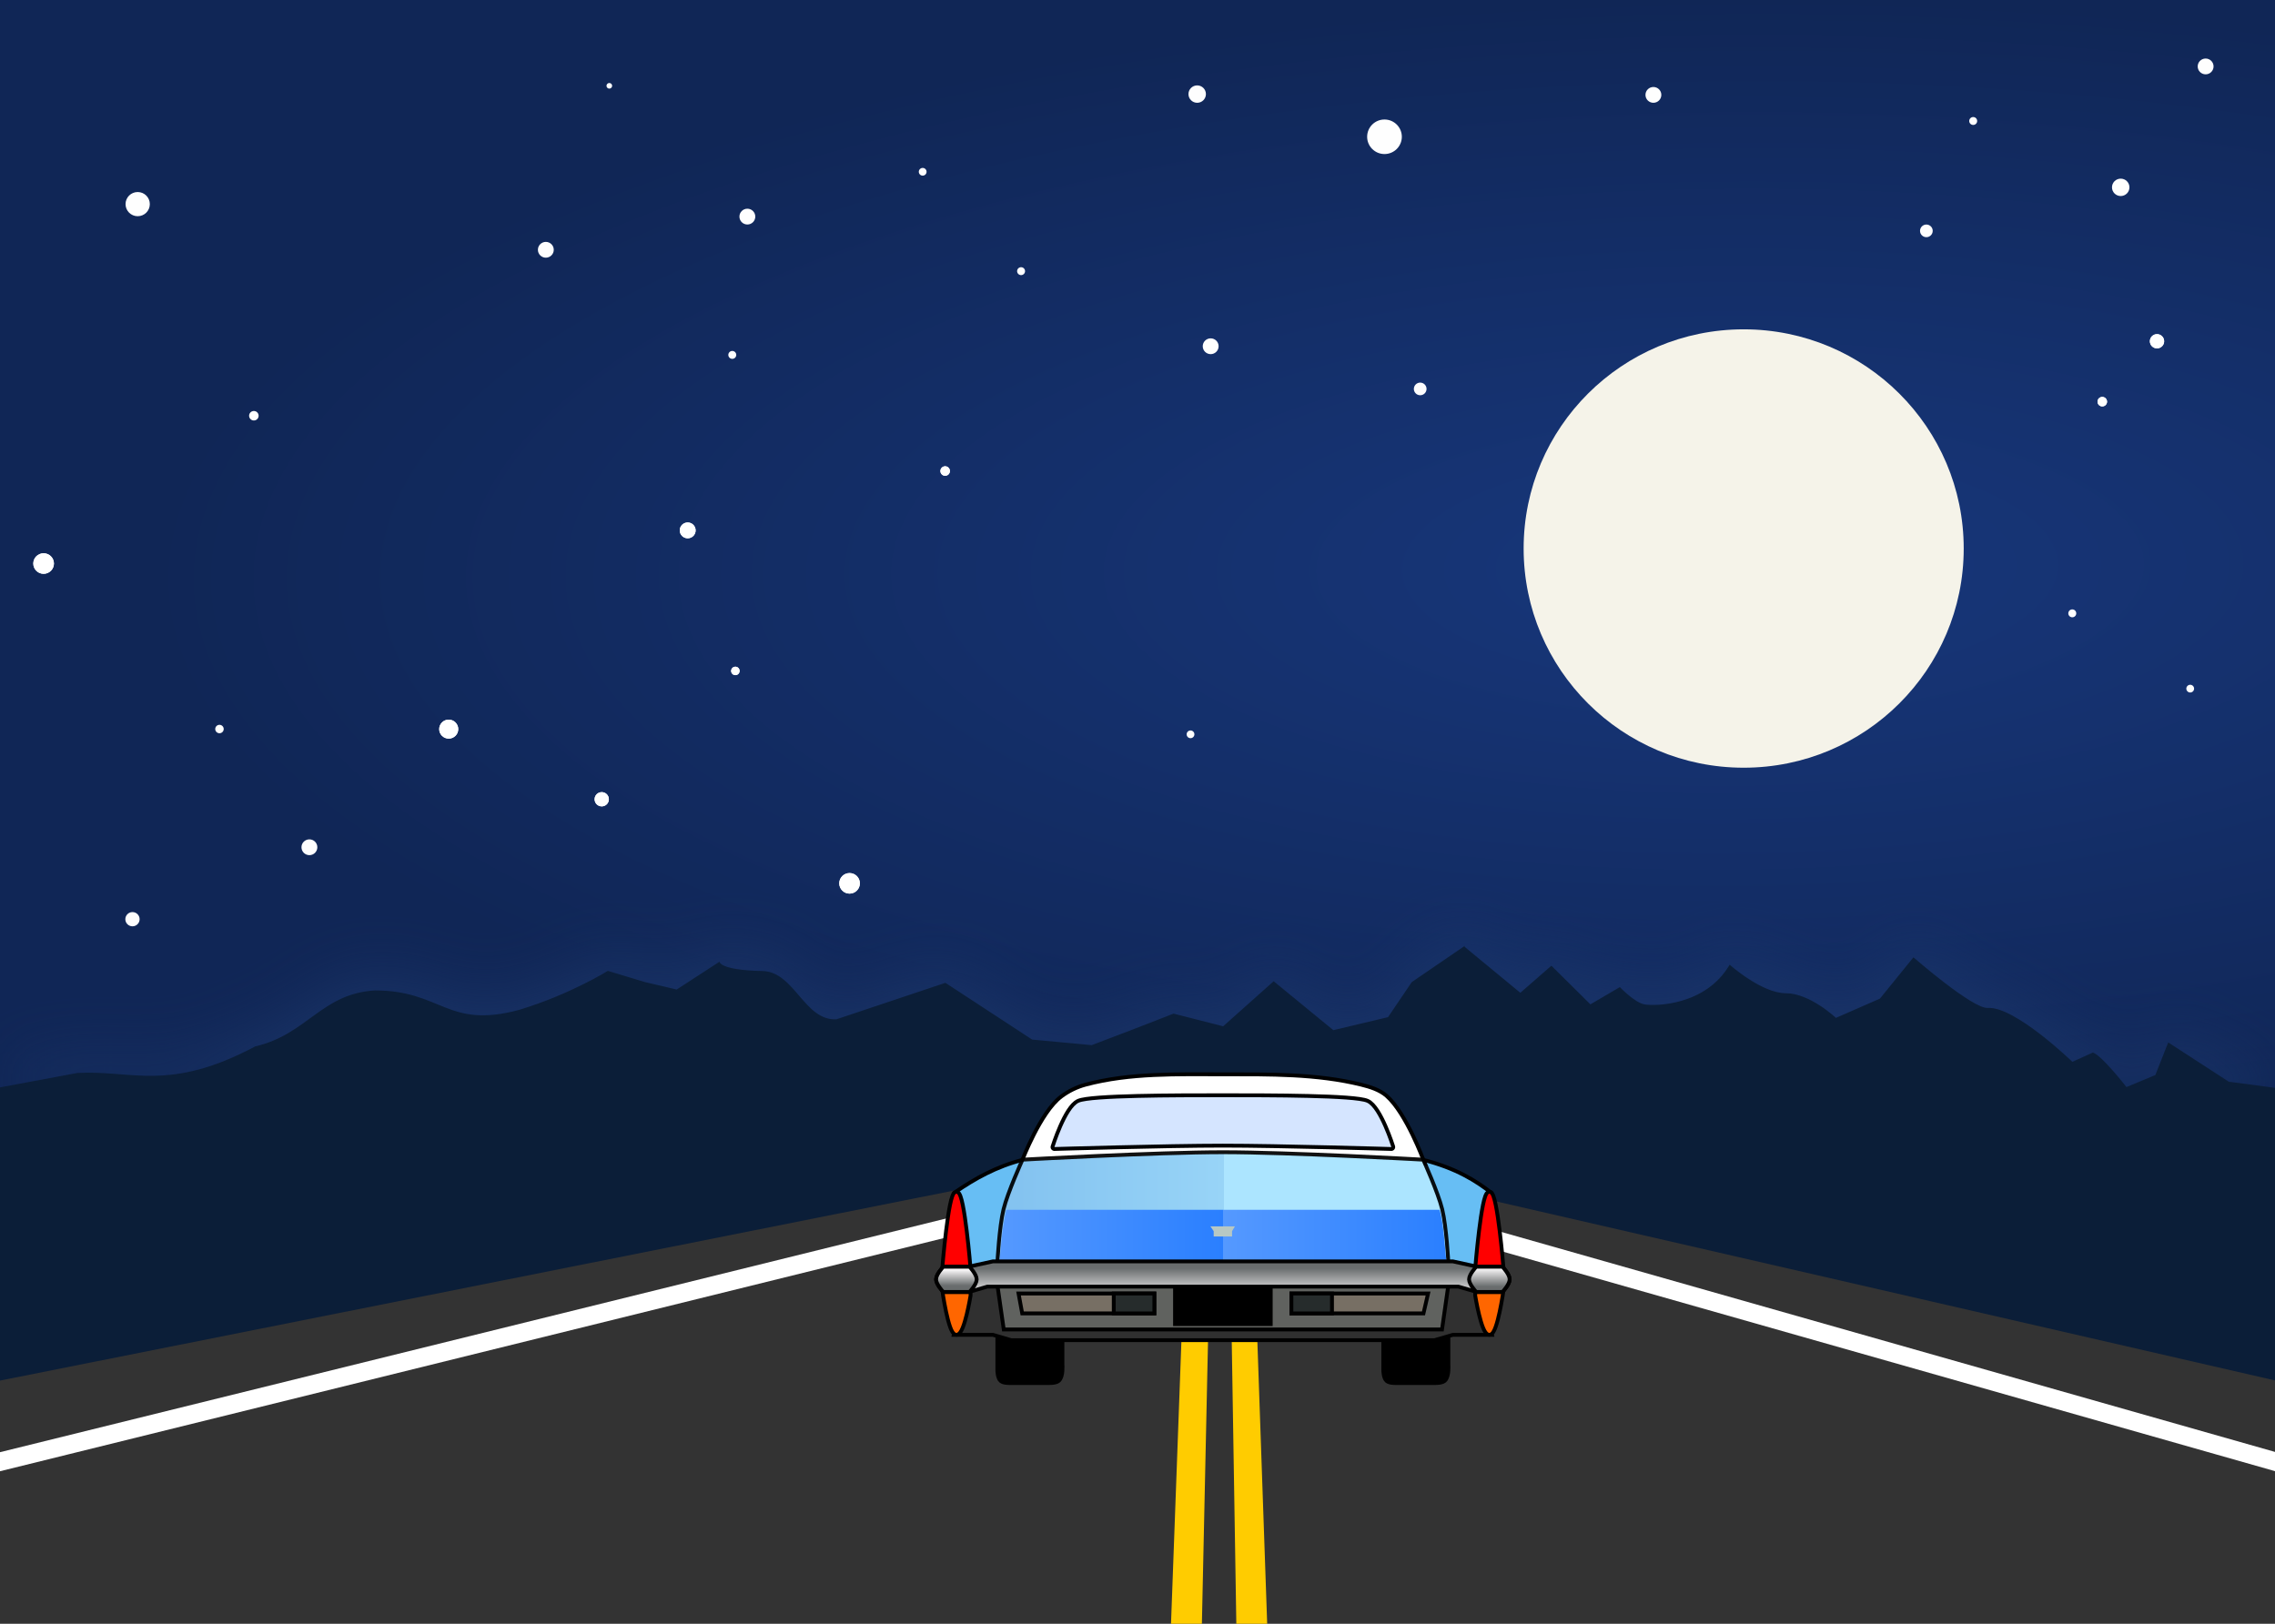
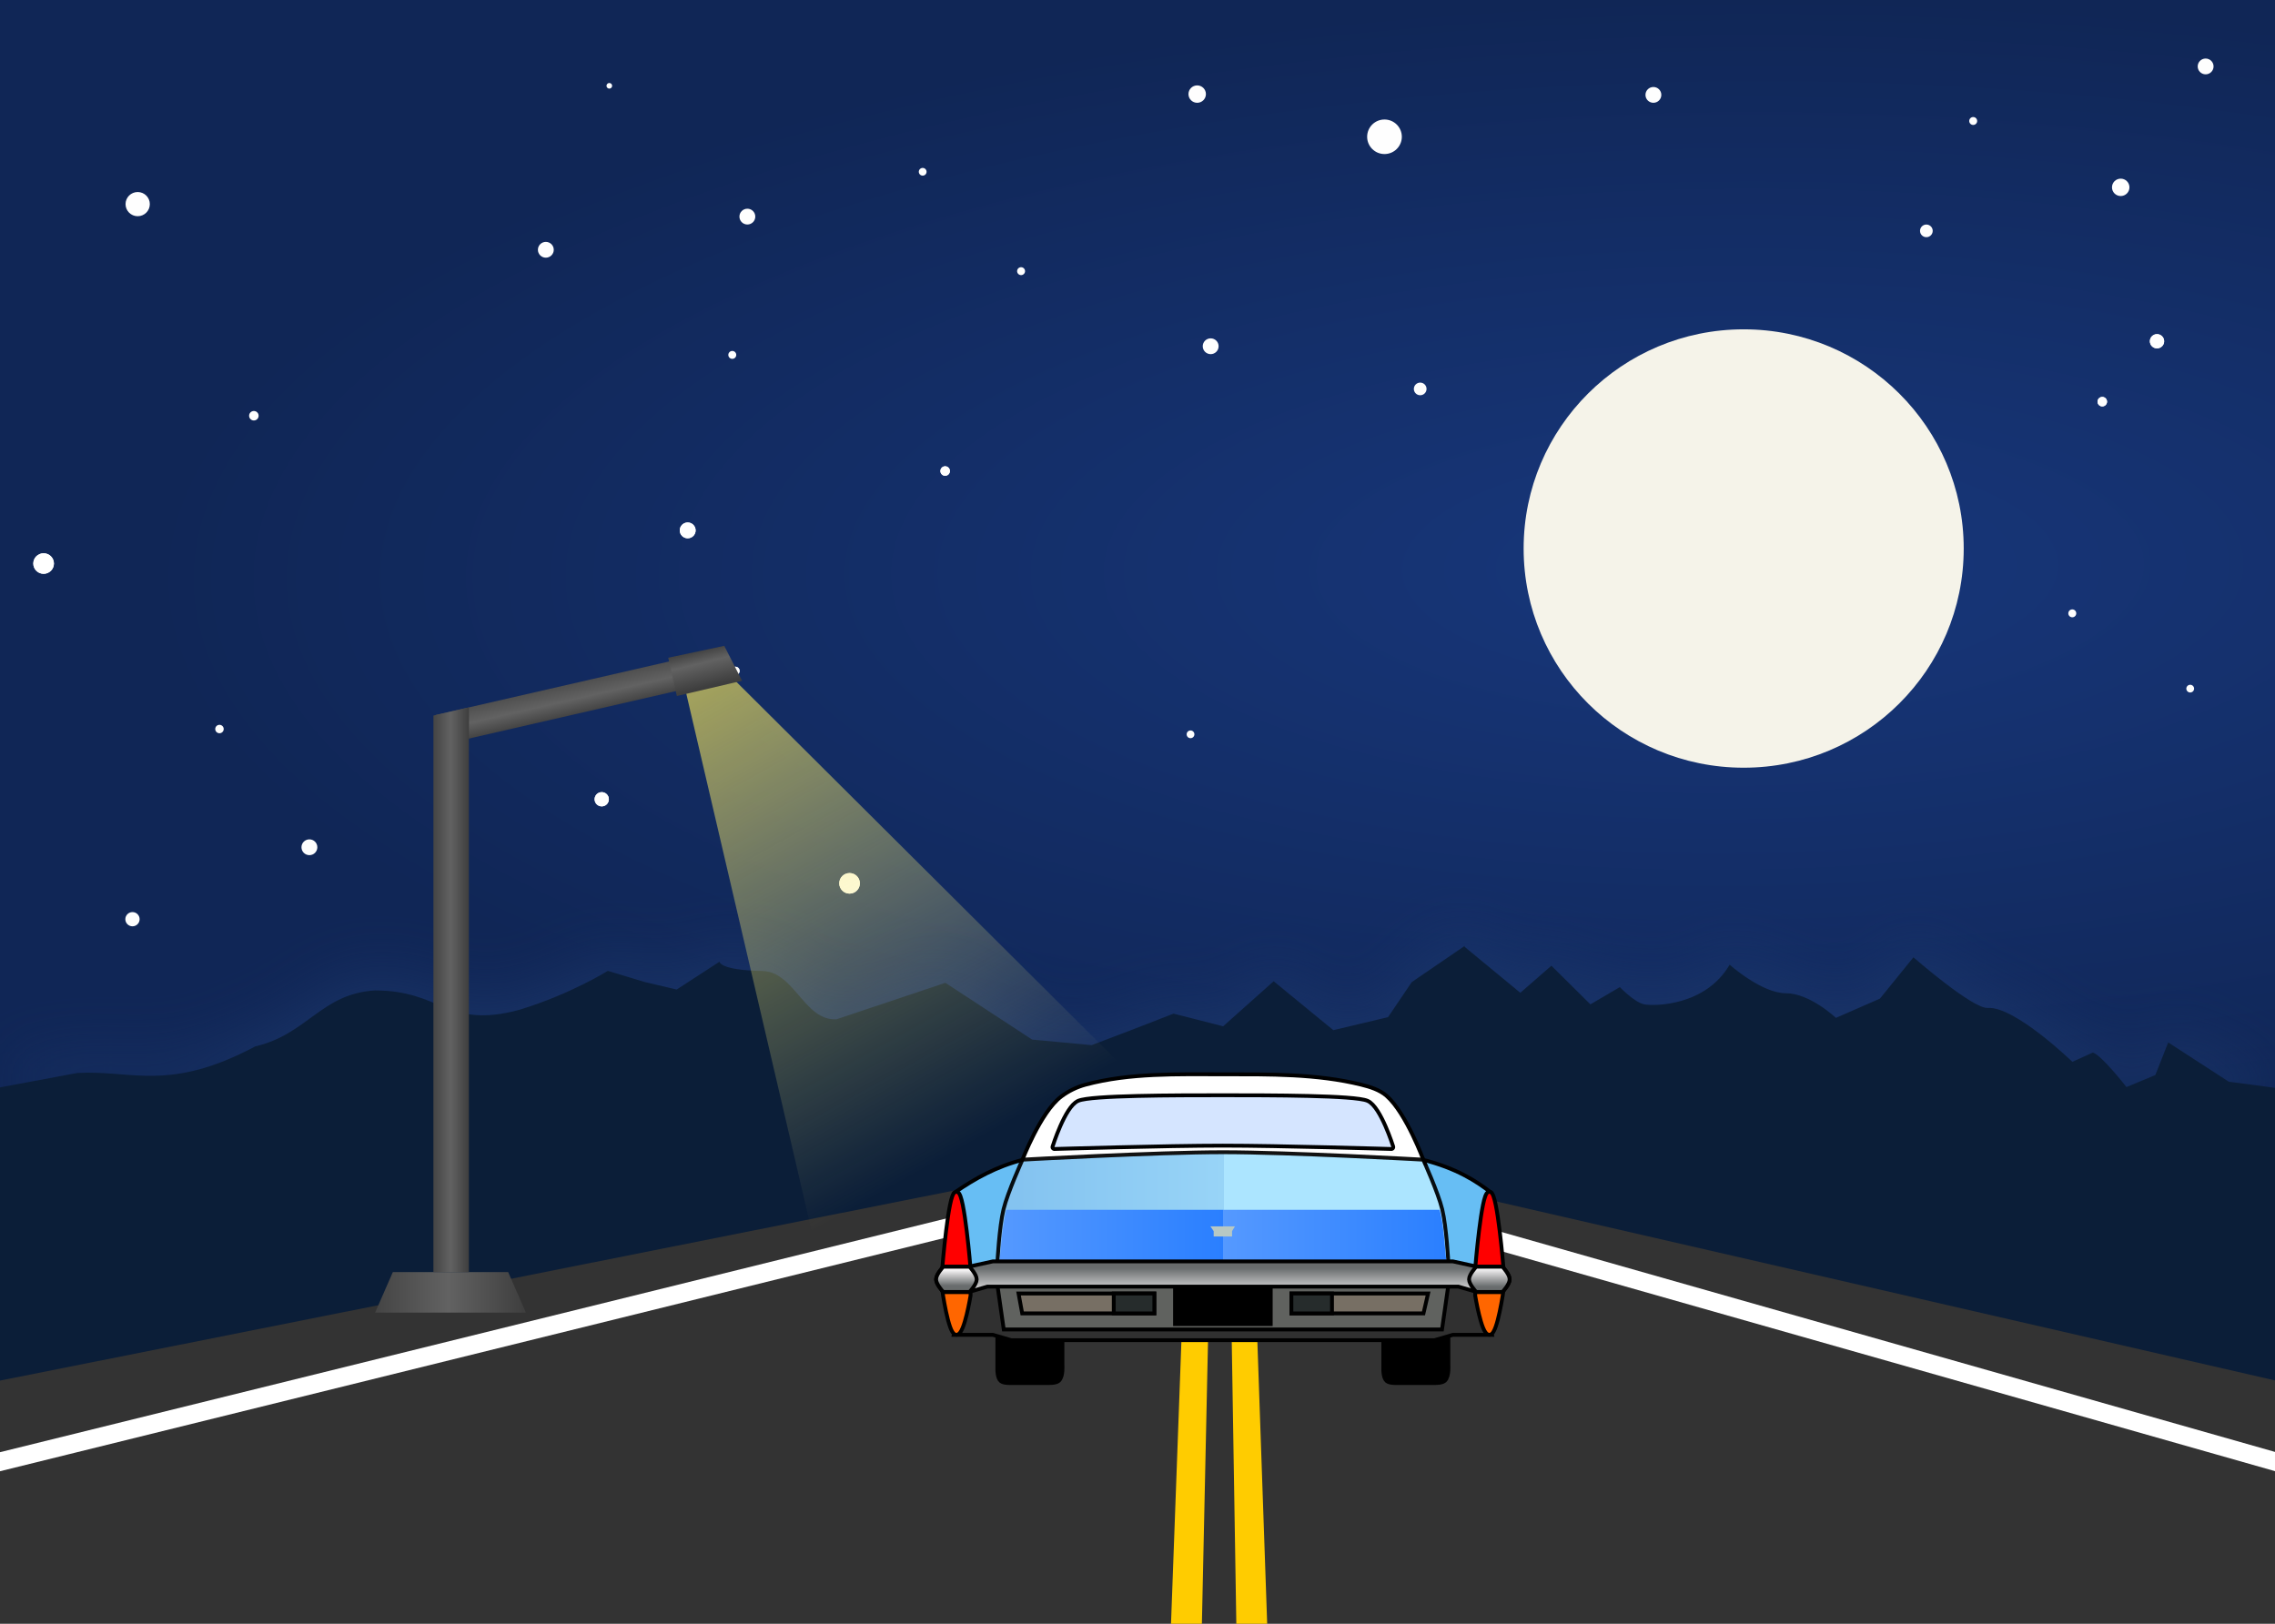
<svg xmlns="http://www.w3.org/2000/svg" xmlns:xlink="http://www.w3.org/1999/xlink" width="1122" height="801" viewBox="0 0 296.862 211.931" version="1.1" id="svg182">
  <defs id="defs40">
+     <linearGradient id="linearGradient4130">
+       <stop style="stop-color:#444444;stop-opacity:1;" offset="0" id="stop4124" />
+       <stop style="stop-color:#626262;stop-opacity:1;" offset="0.333" id="stop4126" />
+       <stop style="stop-color:#3e3e3e;stop-opacity:1;" offset="1" id="stop4128" />
+     </linearGradient>
+     <linearGradient id="linearGradient4041">
+       <stop style="stop-color:#444444;stop-opacity:1;" offset="0" id="stop4037" />
+       <stop style="stop-color:#626262;stop-opacity:1;" offset="0.486" id="stop4045" />
+       <stop style="stop-color:#3e3e3e;stop-opacity:1;" offset="1" id="stop4039" />
+     </linearGradient>
+     <linearGradient id="linearGradient1201">
+       <stop style="stop-color:#ffe83d;stop-opacity:1;" offset="0" id="stop1197" />
+       <stop style="stop-color:#f4ec8a;stop-opacity:0;" offset="1" id="stop1199" />
+     </linearGradient>
    <linearGradient id="linearGradient4217">
      <stop style="stop-color:#173679;stop-opacity:1;" offset="0" id="stop4213" />
      <stop style="stop-color:#173679;stop-opacity:1;" offset="0.06" id="stop4215" />
      <stop style="stop-color:#102656;stop-opacity:1;" offset="1" id="stop4221" />
    </linearGradient>
    <linearGradient id="b" x1="132.851" x2="186.478" y1="239.792" y2="239.792" gradientUnits="userSpaceOnUse">
      <stop offset="0" stop-color="#84c3f0" id="stop2" />
      <stop offset=".5" stop-color="#98d4f7" id="stop4" />
      <stop offset=".5" stop-color="#ace5ff" id="stop6" />
      <stop offset="1" stop-color="#ace5ff" id="stop8" />
    </linearGradient>
    <linearGradient id="c" x1="130.44" x2="188.727" y1="245.997" y2="245.997" gradientTransform="translate(.064 -.064)" gradientUnits="userSpaceOnUse">
      <stop offset="0" stop-color="#59f" id="stop11" />
      <stop offset=".5" stop-color="#2a7fff" id="stop13" />
      <stop offset=".5" stop-color="#59f" id="stop15" />
      <stop offset="1" stop-color="#2a7fff" id="stop17" />
    </linearGradient>
    <linearGradient id="d" x1="159.653" x2="159.653" y1="163.696" y2="171.071" gradientUnits="userSpaceOnUse">
      <stop offset="0" stop-color="#656766" id="stop20" />
      <stop offset=".25" stop-color="#696d6e" id="stop22" />
      <stop offset=".75" stop-color="#f6f4f5" id="stop24" />
      <stop offset="1" stop-color="#f6f4f5" id="stop26" />
    </linearGradient>
    <linearGradient xlink:href="#a" id="e" x1="-36.127" x2="-36.127" y1="169.783" y2="164.204" gradientTransform="translate(230.19)" gradientUnits="userSpaceOnUse" />
    <linearGradient id="a">
      <stop offset="0" stop-color="#656766" id="stop30" />
      <stop offset=".336" stop-color="#696d6e" id="stop32" />
      <stop offset=".75" stop-color="#f6f4f5" id="stop34" />
      <stop offset="1" stop-color="#f6f4f5" id="stop36" />
    </linearGradient>
    <linearGradient xlink:href="#a" id="f" x1="125.417" x2="125.417" y1="169.438" y2="164.538" gradientUnits="userSpaceOnUse" />
    <radialGradient xlink:href="#linearGradient4217" id="radialGradient4219" cx="232.543" cy="74.14" fx="232.543" fy="74.14" r="149.39" gradientTransform="matrix(-1.382587,0.01198484,-0.00431809,-0.4981405,547.5855,108.2159)" gradientUnits="userSpaceOnUse" />
    <filter style="color-interpolation-filters:sRGB" id="filter14338" x="-0.032" y="-0.432" width="1.063" height="1.865">
      <feGaussianBlur stdDeviation="3.945" id="feGaussianBlur14340" />
    </filter>
+     <linearGradient xlink:href="#linearGradient1201" id="linearGradient1203" x1="71.386" y1="63.55" x2="125.599" y2="160.685" gradientUnits="userSpaceOnUse" gradientTransform="translate(-0.5291659,-10.53599)" />
+     <linearGradient xlink:href="#linearGradient4041" id="linearGradient4043" x1="56.885" y1="134.937" x2="60.854" y2="134.937" gradientUnits="userSpaceOnUse" gradientTransform="matrix(1.168219,0,0,1.168219,-9.903027,-27.92877)" />
+     <linearGradient xlink:href="#linearGradient4041" id="linearGradient4053" x1="48.948" y1="168.672" x2="68.626" y2="168.672" gradientUnits="userSpaceOnUse" />
+     <linearGradient xlink:href="#linearGradient4130" id="linearGradient4122" x1="92.008" y1="95.349" x2="93.128" y2="99.939" gradientUnits="userSpaceOnUse" gradientTransform="translate(0,-10.53599)" />
+     <linearGradient xlink:href="#linearGradient4130" id="linearGradient10581" x1="76.469" y1="92.891" x2="75.184" y2="87.239" gradientUnits="userSpaceOnUse" />
  </defs>
  <path fill="navy" stroke="#000" stroke-width=".213" d="M-.981-.349h298.78v148.84H-.981Z" id="path50" style="fill:url(#radialGradient4219);fill-opacity:1;stroke:none" />
  <path fill="#00032b" d="m 297.8,140.523 -6.965,-0.922 -7.906,-5.13 -1.681,4.259 -3.769,1.568 c 0,0 -3.251,-4.181 -4.385,-4.504 l -2.671,1.21 c 0,0 -2.344,-2.27 -5.028,-4.231 -2.121,-1.55 -4.455,-2.909 -6.013,-2.802 -1.972,0.134 -9.7,-6.608 -9.7,-6.608 l -4.372,5.392 -5.745,2.513 c 0,0 -3.382,-3.216 -6.538,-3.216 -3.157,0 -7.326,-3.726 -7.326,-3.726 -3.13,5.369 -9.755,5.427 -11.129,5.178 -1.273,-0.23 -3.2,-2.252 -3.2,-2.252 l -3.843,2.252 -5.089,-5.045 -4.056,3.534 -7.279,-6.006 0.028,-0.116 -6.917,4.73 -3.095,4.572 -7.135,1.7 -7.789,-6.385 -6.593,5.878 -6.47,-1.653 c -3.548,1.406 -7.116,2.759 -10.684,4.113 l -7.771,-0.726 -11.317,-7.407 -14.204,4.756 c -4.218,0.241 -5.474,-6.223 -9.69,-6.301 -5.584,-0.104 -5.585,-1.21 -5.585,-1.21 l -5.585,3.629 -4.128,-0.968 -4.857,-1.469 c 0,0 -4.86,3.047 -11.53,5.079 -9.446,2.57 -10.098,-2.524 -18.865,-2.524 -7.01,0.427 -8.822,5.732 -15.605,7.3 -11.27,5.993 -16.032,3.08 -23.207,3.469 l -11.087,2.068 v 2.138 L 297.8,143.769 Z" id="path2458" style="fill:#1f3a70;fill-opacity:0.604;stroke:none;filter:url(#filter14338)" />
  <path id="path42" style="fill:#0b1e38;fill-opacity:1;stroke:none;paint-order:fill markers stroke" d="M 191.135 123.452 L 184.218 128.182 L 181.123 132.755 L 173.988 134.455 L 166.199 128.07 L 159.606 133.948 L 153.136 132.295 C 149.588 133.701 146.02 135.054 142.452 136.408 L 134.681 135.682 L 123.364 128.276 L 109.161 133.032 C 104.942 133.273 103.686 126.809 99.47 126.731 C 93.886 126.628 93.885 125.521 93.885 125.521 L 88.3 129.15 L 84.172 128.182 L 79.315 126.714 C 79.315 126.714 74.455 129.76 67.785 131.793 C 58.339 134.362 57.687 129.268 48.92 129.268 C 41.91 129.696 40.098 135.001 33.315 136.569 C 22.045 142.562 17.282 139.649 10.108 140.037 L -0.979 142.105 L -0.979 146.374 L -0.981 146.374 L -0.981 188.9 L 297.799 188.9 L 297.799 148.484 L 297.8 148.484 L 297.8 142.105 L 290.835 141.183 L 282.929 136.053 L 281.248 140.312 L 277.479 141.881 C 277.479 141.881 274.227 137.699 273.094 137.376 L 270.423 138.586 C 270.423 138.586 262.911 131.312 259.382 131.553 C 257.41 131.687 249.682 124.945 249.682 124.945 L 245.311 130.337 L 239.566 132.851 C 239.566 132.851 236.184 129.634 233.028 129.634 C 229.871 129.634 225.702 125.908 225.702 125.908 C 222.572 131.278 215.947 131.335 214.573 131.086 C 213.3 130.856 211.373 128.834 211.373 128.834 L 207.53 131.086 L 202.441 126.041 L 198.386 129.575 L 191.106 123.569 L 191.135 123.452 z " />
  <path id="path44" d="M 159.08 148.491 L -0.98 180.385 L -0.98 211.931 L 297.8 211.931 L 297.8 180.385 L 159.08 148.491 z " style="fill:#333333;fill-opacity:1" />
  <path id="path48" style="color:#000000;fill:#ffcc00;-inkscape-stroke:none" d="m 158.207,148.577 -3.102,0.807 -2.301,62.547 h 4.029 z m 2.094,0.013 1.025,63.341 h 4.027 l -2.169,-62.409 z" />
  <path fill="none" stroke="#ffffff" stroke-width="2.415" d="M -0.981,191.021 150.652,153.557" id="path46" />
  <path fill="#ffffff" stroke="#ffffff" stroke-width="2.415" d="M 297.8,191.021 164.721,153.177" id="path52" />
  <ellipse cx="227.53" cy="71.591" fill="#fff" rx="28.713" ry="28.608" style="paint-order:fill markers stroke;fill:#f5f3e9;fill-opacity:1" id="ellipse54" />
  <g class="car" style="paint-order:stroke markers fill;stroke-dasharray:none;stroke-width:1;opacity:1" id="g98">
    <path fill="#67bef4" stroke="#000" stroke-width=".6" d="M133.592 151.597c-3.532.9-6.271 2.47-8.792 4.194l1.598 9.788 3.198-.699h59.952l3.198.699 1.598-9.788c-1.83-1.4-4.351-3.081-8.792-4.194Z" style="paint-order:stroke markers fill;stroke-dasharray:none;stroke-width:1" id="path58" />
    <path stroke="#000" stroke-width=".265" d="M180.755 173.969v4.894s.012.915.357 1.196c.308.251 1.241.202 1.241.202h4.796s.924.03 1.211-.229c.503-.455.388-1.868.388-1.868v-4.195ZM130.394 173.969v4.894s.012.915.357 1.196c.308.251 1.242.202 1.242.202h4.796s.923.03 1.21-.229c.503-.455.389-1.868.389-1.868v-4.195Z" style="paint-order:stroke markers fill;stroke-dasharray:none;stroke-width:1" id="path60" />
    <path fill="#303030" stroke="#000" stroke-width=".6" d="m126.397 168.375 2.398-.699h61.551l2.398.699 1.599 5.593h-4.796l-2.398.699h-55.155l-2.398-.699h-4.797Z" style="paint-order:stroke markers fill;stroke-dasharray:none;stroke-width:1" id="path62" />
    <path fill="#f60" stroke="#000" stroke-width=".6" d="M123.201 168.375h3.197v.699s-.799 4.894-1.599 4.894c-.799 0-1.598-5.593-1.598-5.593Z" class="lights" style="paint-order:stroke markers fill;stroke-dasharray:none;stroke-width:1" id="path64" />
    <path fill="#f60" stroke="#000" stroke-linejoin="round" stroke-width=".6" d="M192.746 168.375h3.197s-.799 5.593-1.599 5.593c-.799 0-1.598-4.894-1.598-4.894Z" class="lights" style="paint-order:stroke markers fill;stroke-dasharray:none;stroke-width:1" id="path66" />
    <path fill="#fff" stroke="#000" stroke-width=".6" d="M133.592 151.597s17.312-.949 25.98-.949c8.667 0 25.979.949 25.979.949s-2.268-6.179-4.796-8.39c-.843-.737-2.051-1.115-3.197-1.398-5.765-1.42-11.912-1.342-17.901-1.342-6.004-.001-12.206-.198-17.946 1.342a9.134 9.134 0 0 0-3.088 1.511c-2.632 1.985-5.03 8.276-5.03 8.276" style="paint-order:stroke markers fill;stroke-dasharray:none;stroke-width:1" id="path68" />
    <path fill="#60625f" stroke="#000" stroke-width=".6" d="M130.394 167.675h58.355l-.8 5.593h-56.753Z" style="paint-order:stroke markers fill;stroke-dasharray:none;stroke-width:1" id="path70" />
    <path stroke="#000" stroke-width=".6" d="M153.577 167.675v4.894h11.99v-4.894Z" style="paint-order:stroke markers fill;stroke-dasharray:none;stroke-width:1" id="path72" />
    <path fill="#776f64" stroke="#000" stroke-width=".6" d="M133.208 169.073h17.171v2.097h-16.786ZM168.764 169.073v2.097h16.786l.485-2.097Z" style="paint-order:stroke markers fill;stroke-dasharray:none;stroke-width:1" id="path74" />
    <path fill="#262c2c" stroke="#000" stroke-width=".6" d="M145.583 169.073v2.097h4.796v-2.097ZM168.764 169.073v2.097h4.796v-2.097Z" style="paint-order:stroke markers fill;stroke-dasharray:none;stroke-width:1" id="path76" />
    <path fill="#d5e5ff" stroke="#000" stroke-linejoin="round" stroke-width=".6" d="M140.787 143.907c1.598-.699 12.502-.708 18.762-.708 6.275 0 17.209.009 18.808.708 1.598.7 3.197 5.804 3.197 5.804s-14.653-.437-21.982-.437c-7.329 0-21.982.437-21.982.437s1.598-5.105 3.197-5.804Z" style="paint-order:stroke markers fill;stroke-dasharray:none;stroke-width:1" id="path78" />
    <path fill="red" stroke="#000" stroke-linejoin="round" stroke-width=".6" d="M192.746 165.58h3.197s-.799-9.788-1.599-9.788c-.799 0-1.598 9.788-1.598 9.788Z" style="paint-order:stroke markers fill;stroke-dasharray:none;stroke-width:1" id="path80" />
    <path fill="url(#b)" stroke="#000" stroke-opacity=".926" stroke-width=".6" d="M130.394 164.879s.24-4.701.8-6.991c.528-2.161 2.398-6.291 2.398-6.291s17.33-.965 26.006-.965c8.659 0 25.952.965 25.952.965s1.869 4.13 2.398 6.291c.56 2.291.799 6.991.799 6.991Z" style="fill:url(#b);paint-order:stroke markers fill;stroke-dasharray:none;stroke-width:1" id="path82" />
    <path fill="url(#c)" d="m131.301 157.901 56.563-.005c.582 2.262.613 4.642.904 6.968h-58.355c.212-2.259.329-4.497.885-6.963Z" style="fill:url(#c);paint-order:stroke markers fill;stroke-dasharray:none;stroke-width:1" id="path84" />
    <path fill="red" stroke="#000" stroke-width=".6" d="M123.201 165.58h3.197s-.799-9.788-1.599-9.788c-.799 0-1.598 9.788-1.598 9.788Z" style="paint-order:stroke markers fill;stroke-dasharray:none;stroke-width:1" id="path86" />
    <path fill="url(#d)" stroke="#000" stroke-width=".6" d="M122.4 166.977c0-.521.799-1.398.799-1.398h3.198l3.197-.699h59.953l3.197.699h3.198s.799.877.799 1.398c0 .521-.799 1.399-.799 1.399h-3.198l-2.398-.699h-61.551l-2.398.699H123.2s-.8-.878-.8-1.399Z" style="paint-order:stroke markers fill;stroke-dasharray:none;stroke-width:1;fill-opacity:1;fill:url(#d)" id="path88" />
    <path fill="url(#e)" stroke="#000" stroke-width=".6" d="M192.746 165.58h3.197s.799.877.799 1.398c0 .521-.799 1.398-.799 1.398h-3.197s-.8-.877-.8-1.398c0-.521.8-1.398.8-1.398Z" style="paint-order:stroke markers fill;stroke-dasharray:none;stroke-width:1;fill:url(#e)" id="path90" />
    <path fill="url(#f)" stroke="#000" stroke-width=".6" d="M123.201 165.58h3.197s.799.877.799 1.398c0 .521-.799 1.398-.799 1.398h-3.197s-.8-.877-.8-1.398c0-.521.8-1.398.8-1.398Z" style="paint-order:stroke markers fill;stroke-dasharray:none;stroke-width:1;fill:url(#f)" id="path92" />
    <path fill="#b7c8c4" d="M157.944 160.062h3.198l-.372.622v.699h-2.398v-.699Z" style="paint-order:stroke markers fill;stroke-dasharray:none;stroke-width:1" id="path94" />
    <path fill="url(#b)" d="M130.394 164.879s.24-4.701.8-6.991c.528-2.161 2.398-6.291 2.398-6.291s17.33-.965 26.006-.965c8.659 0 25.952.965 25.952.965s1.869 4.13 2.398 6.291c.56 2.291.799 6.991.799 6.991Z" style="fill:none;paint-order:markers stroke fill;stroke-dasharray:none;stroke-linejoin:miter;stroke-miterlimit:4;stroke-width:0" id="path96" />
  </g>
  <ellipse cx="17.966" cy="26.641" fill="#fff" fill-opacity=".994" rx="1.584" ry="1.578" style="paint-order:fill markers stroke" id="ellipse100" />
  <ellipse cx="180.66" cy="17.851" fill="#fff" fill-opacity=".994" rx="2.263" ry="2.254" style="paint-order:fill markers stroke" id="ellipse102" />
  <ellipse cx="120.4" cy="22.421" fill="#fff" fill-opacity=".994" rx=".506" ry=".504" style="paint-order:fill markers stroke" id="ellipse104" />
  <ellipse cx="79.509" cy="11.199" fill="#fff" fill-opacity=".994" rx=".368" ry=".367" style="paint-order:fill markers stroke" id="ellipse106" />
  <ellipse cx="155.35" cy="95.841" fill="#fff" fill-opacity=".994" rx=".506" ry=".504" style="paint-order:fill markers stroke" id="ellipse108" />
  <ellipse cx="28.639" cy="95.151" fill="#fff" fill-opacity=".994" rx=".552" ry=".55" style="paint-order:fill markers stroke" id="ellipse110" />
  <ellipse cx="40.374" cy="110.581" fill="#fff" fill-opacity=".994" rx="1.035" ry="1.031" style="paint-order:fill markers stroke" id="ellipse112" />
  <ellipse cx="17.287" cy="119.971" fill="#fff" fill-opacity=".994" rx=".932" ry=".928" style="paint-order:fill markers stroke" id="ellipse114" />
  <ellipse cx="5.691" cy="73.551" fill="#fff" fill-opacity=".994" rx="1.346" ry="1.341" style="paint-order:fill markers stroke" id="ellipse116" />
  <ellipse cx="33.127" cy="54.261" fill="#fff" fill-opacity=".994" rx=".621" ry=".619" style="paint-order:fill markers stroke" id="ellipse118" />
  <ellipse cx="71.225" cy="32.601" fill="#fff" fill-opacity=".994" rx="1.035" ry="1.031" style="paint-order:fill markers stroke" id="ellipse120" />
  <ellipse cx="97.522" cy="28.271" fill="#fff" fill-opacity=".994" rx="1.035" ry="1.031" style="paint-order:fill markers stroke" id="ellipse122" />
  <ellipse cx="95.555" cy="46.321" fill="#fff" fill-opacity=".994" rx=".518" ry=".516" style="paint-order:fill markers stroke" id="ellipse124" />
  <ellipse cx="185.32" cy="50.761" fill="#fff" fill-opacity=".994" rx=".828" ry=".825" style="paint-order:fill markers stroke" id="ellipse126" />
  <ellipse cx="157.98" cy="45.191" fill="#fff" fill-opacity=".994" rx="1.035" ry="1.031" style="paint-order:fill markers stroke" id="ellipse128" />
  <ellipse cx="133.24" cy="35.391" fill="#fff" fill-opacity=".994" rx=".518" ry=".516" style="paint-order:fill markers stroke" id="ellipse130" />
  <ellipse cx="156.22" cy="12.281" fill="#fff" fill-opacity=".994" rx="1.139" ry="1.135" style="paint-order:fill markers stroke" id="ellipse132" />
  <ellipse cx="287.81" cy="8.671" fill="#fff" fill-opacity=".994" rx="1.035" ry="1.031" style="paint-order:fill markers stroke" id="ellipse134" />
  <ellipse cx="257.48" cy="15.791" fill="#fff" fill-opacity=".994" rx=".518" ry=".516" style="paint-order:fill markers stroke" id="ellipse136" />
  <ellipse cx="276.73" cy="24.451" fill="#fff" fill-opacity=".994" rx="1.139" ry="1.135" style="paint-order:fill markers stroke" id="ellipse138" />
  <ellipse cx="251.37" cy="30.131" fill="#fff" fill-opacity=".994" rx=".828" ry=".825" style="paint-order:fill markers stroke" id="ellipse140" />
  <ellipse cx="215.75" cy="12.385" fill="#fff" fill-opacity=".994" rx="1.035" ry="1.031" style="paint-order:fill markers stroke" id="ellipse142" />
  <ellipse cx="5.691" cy="73.551" fill="#fff" fill-opacity=".994" rx="1.346" ry="1.341" style="paint-order:fill markers stroke" id="ellipse144" />
  <ellipse cx="95.958" cy="87.567" fill="#fff" fill-opacity=".994" rx=".552" ry=".55" style="paint-order:fill markers stroke" id="ellipse146" />
  <ellipse cx="58.553" cy="95.164" fill="#fff" fill-opacity=".994" rx="1.242" ry="1.238" style="paint-order:fill markers stroke" id="ellipse148" />
  <ellipse cx="89.736" cy="69.224" fill="#fff" fill-opacity=".994" rx="1.035" ry="1.032" style="paint-order:fill markers stroke" id="ellipse150" />
  <ellipse cx="123.332" cy="61.477" fill="#fff" fill-opacity=".994" rx=".621" ry=".619" style="paint-order:fill markers stroke" id="ellipse152" />
  <ellipse cx="110.858" cy="115.291" fill="#fff" fill-opacity=".994" rx="1.345" ry="1.341" style="paint-order:fill markers stroke" id="ellipse154" />
  <ellipse cx="78.519" cy="104.317" fill="#fff" fill-opacity=".994" rx=".931" ry=".929" style="paint-order:fill markers stroke" id="ellipse156" />
  <ellipse cx="95.958" cy="87.567" fill="#fff" fill-opacity=".994" rx=".552" ry=".55" style="paint-order:fill markers stroke" id="ellipse158" />
  <ellipse cx="58.553" cy="95.164" fill="#fff" fill-opacity=".994" rx="1.242" ry="1.238" style="paint-order:fill markers stroke" id="ellipse160" />
  <ellipse cx="89.736" cy="69.224" fill="#fff" fill-opacity=".994" rx="1.035" ry="1.032" style="paint-order:fill markers stroke" id="ellipse162" />
  <ellipse cx="123.332" cy="61.477" fill="#fff" fill-opacity=".994" rx=".621" ry=".619" style="paint-order:fill markers stroke" id="ellipse164" />
  <ellipse cx="110.858" cy="115.291" fill="#fff" fill-opacity=".994" rx="1.345" ry="1.341" style="paint-order:fill markers stroke" id="ellipse166" />
  <ellipse cx="78.519" cy="104.317" fill="#fff" fill-opacity=".994" rx=".931" ry=".929" style="paint-order:fill markers stroke" id="ellipse168" />
  <ellipse cx="285.798" cy="89.878" fill="#fff" fill-opacity=".994" rx=".506" ry=".504" style="paint-order:fill markers stroke" id="ellipse170" />
  <ellipse cx="270.41" cy="80.052" fill="#fff" fill-opacity=".994" rx=".518" ry=".516" style="paint-order:fill markers stroke" id="ellipse172" />
  <ellipse cx="281.466" cy="44.539" fill="#fff" fill-opacity=".994" rx=".932" ry=".928" style="paint-order:fill markers stroke" id="ellipse174" />
  <ellipse cx="274.324" cy="52.424" fill="#fff" fill-opacity=".994" rx=".621" ry=".619" style="paint-order:fill markers stroke" id="ellipse176" />
  <ellipse cx="281.466" cy="44.539" fill="#fff" fill-opacity=".994" rx=".932" ry=".928" style="paint-order:fill markers stroke" id="ellipse178" />
  <ellipse cx="274.324" cy="52.424" fill="#fff" fill-opacity=".994" rx=".621" ry=".619" style="paint-order:fill markers stroke" id="ellipse180" />
-   <path id="path11193" style="fill:#0b1e38;fill-opacity:1;stroke:none;paint-order:fill markers stroke" d="M 178.221 243.217 L 171.305 247.947 L 168.21 252.52 L 161.075 254.22 L 153.286 247.835 L 146.693 253.713 L 140.223 252.06 C 136.675 253.466 133.107 254.819 129.539 256.173 L 121.768 255.447 L 110.45 248.041 L 96.247 252.797 C 92.029 253.038 90.773 246.574 86.556 246.496 C 80.972 246.393 80.972 245.286 80.972 245.286 L 75.387 248.915 L 71.259 247.947 L 66.402 246.479 C 66.402 246.479 61.542 249.525 54.872 251.557 C 45.425 254.127 44.774 249.034 36.007 249.034 C 28.996 249.461 27.184 254.766 20.401 256.334 C 9.131 262.327 4.369 259.414 -2.806 259.802 L -13.892 261.87 L -13.892 266.139 L -13.894 266.139 L -13.894 308.665 L 284.886 308.665 L 284.886 268.249 L 284.887 268.249 L 284.887 261.87 L 277.921 260.948 L 270.015 255.818 L 268.334 260.077 L 264.565 261.645 C 264.565 261.645 261.314 257.464 260.181 257.142 L 257.509 258.351 C 257.509 258.351 249.998 251.077 246.468 251.318 C 244.497 251.452 236.769 244.71 236.769 244.71 L 232.397 250.102 L 226.653 252.616 C 226.653 252.616 223.27 249.399 220.114 249.399 C 216.957 249.399 212.789 245.674 212.789 245.674 C 209.659 251.043 203.034 251.1 201.66 250.852 C 200.387 250.621 198.46 248.599 198.46 248.599 L 194.617 250.852 L 189.528 245.806 L 185.472 249.34 L 178.194 243.334 L 178.221 243.217 z " />
+   <g id="g4137">
+     <path id="rect486" style="fill-opacity:1.0;stroke-width:0;stroke-linecap:round;paint-order:markers stroke fill;fill:url(#linearGradient4053)" d="m 51.263,166.026 h 15.048 l 2.315,5.292 h -19.678 z" />
+     <path id="rect890" style="fill:url(#linearGradient10581);paint-order:markers stroke fill;stroke-linecap:round;stroke-width:0;fill-opacity:1" d="M 94.278 84.733 L 95.166 88.601 L 57.773 97.181 L 56.885 93.313 Z" />
+     <path id="rect842" style="fill:url(#linearGradient4043);stroke-width:0;stroke-linecap:round;paint-order:markers stroke fill" d="m 56.552,93.389 4.636,-1.064 V 166.026 H 56.552 Z" />
+     <path style="fill:url(#linearGradient1203);fill-opacity:1;stroke-width:0;stroke-linecap:round;paint-order:markers stroke fill" d="M 89.429,90.006 107.95,169.38 158.221,150.86 95.779,88.683 Z" id="path1135" />
+     <path id="rect890-6" style="fill:url(#linearGradient4122);fill-opacity:1;stroke-width:0;stroke-linecap:round;paint-order:markers stroke fill" d="m 94.507,84.292 2.324,4.559 -8.51,1.991 -1.124,-4.995 z" />
+   </g>
</svg>
